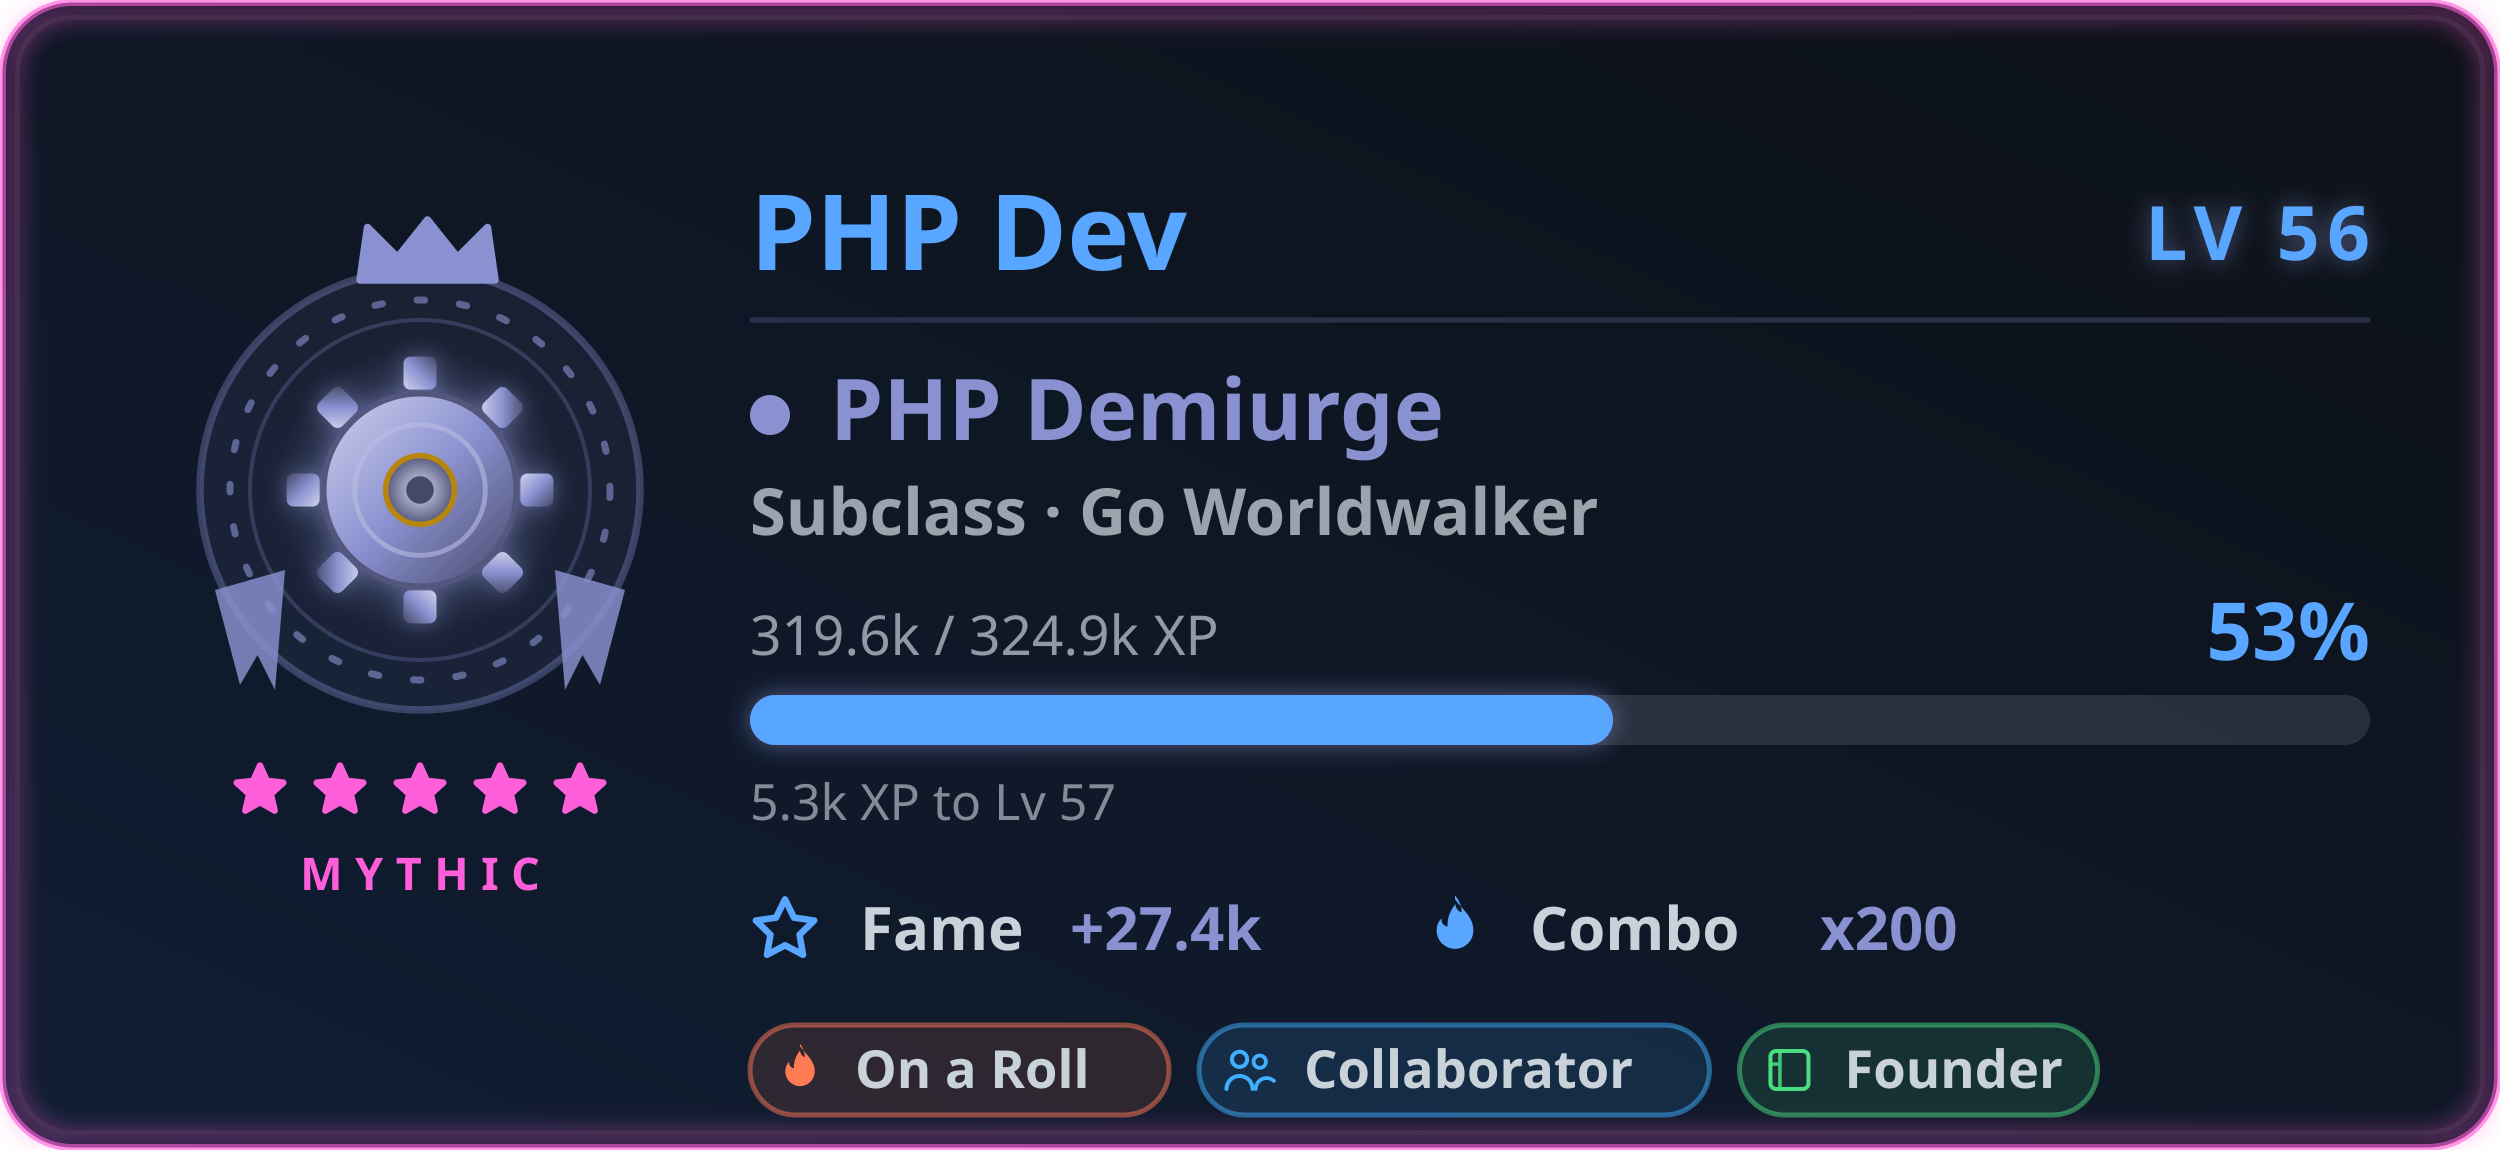
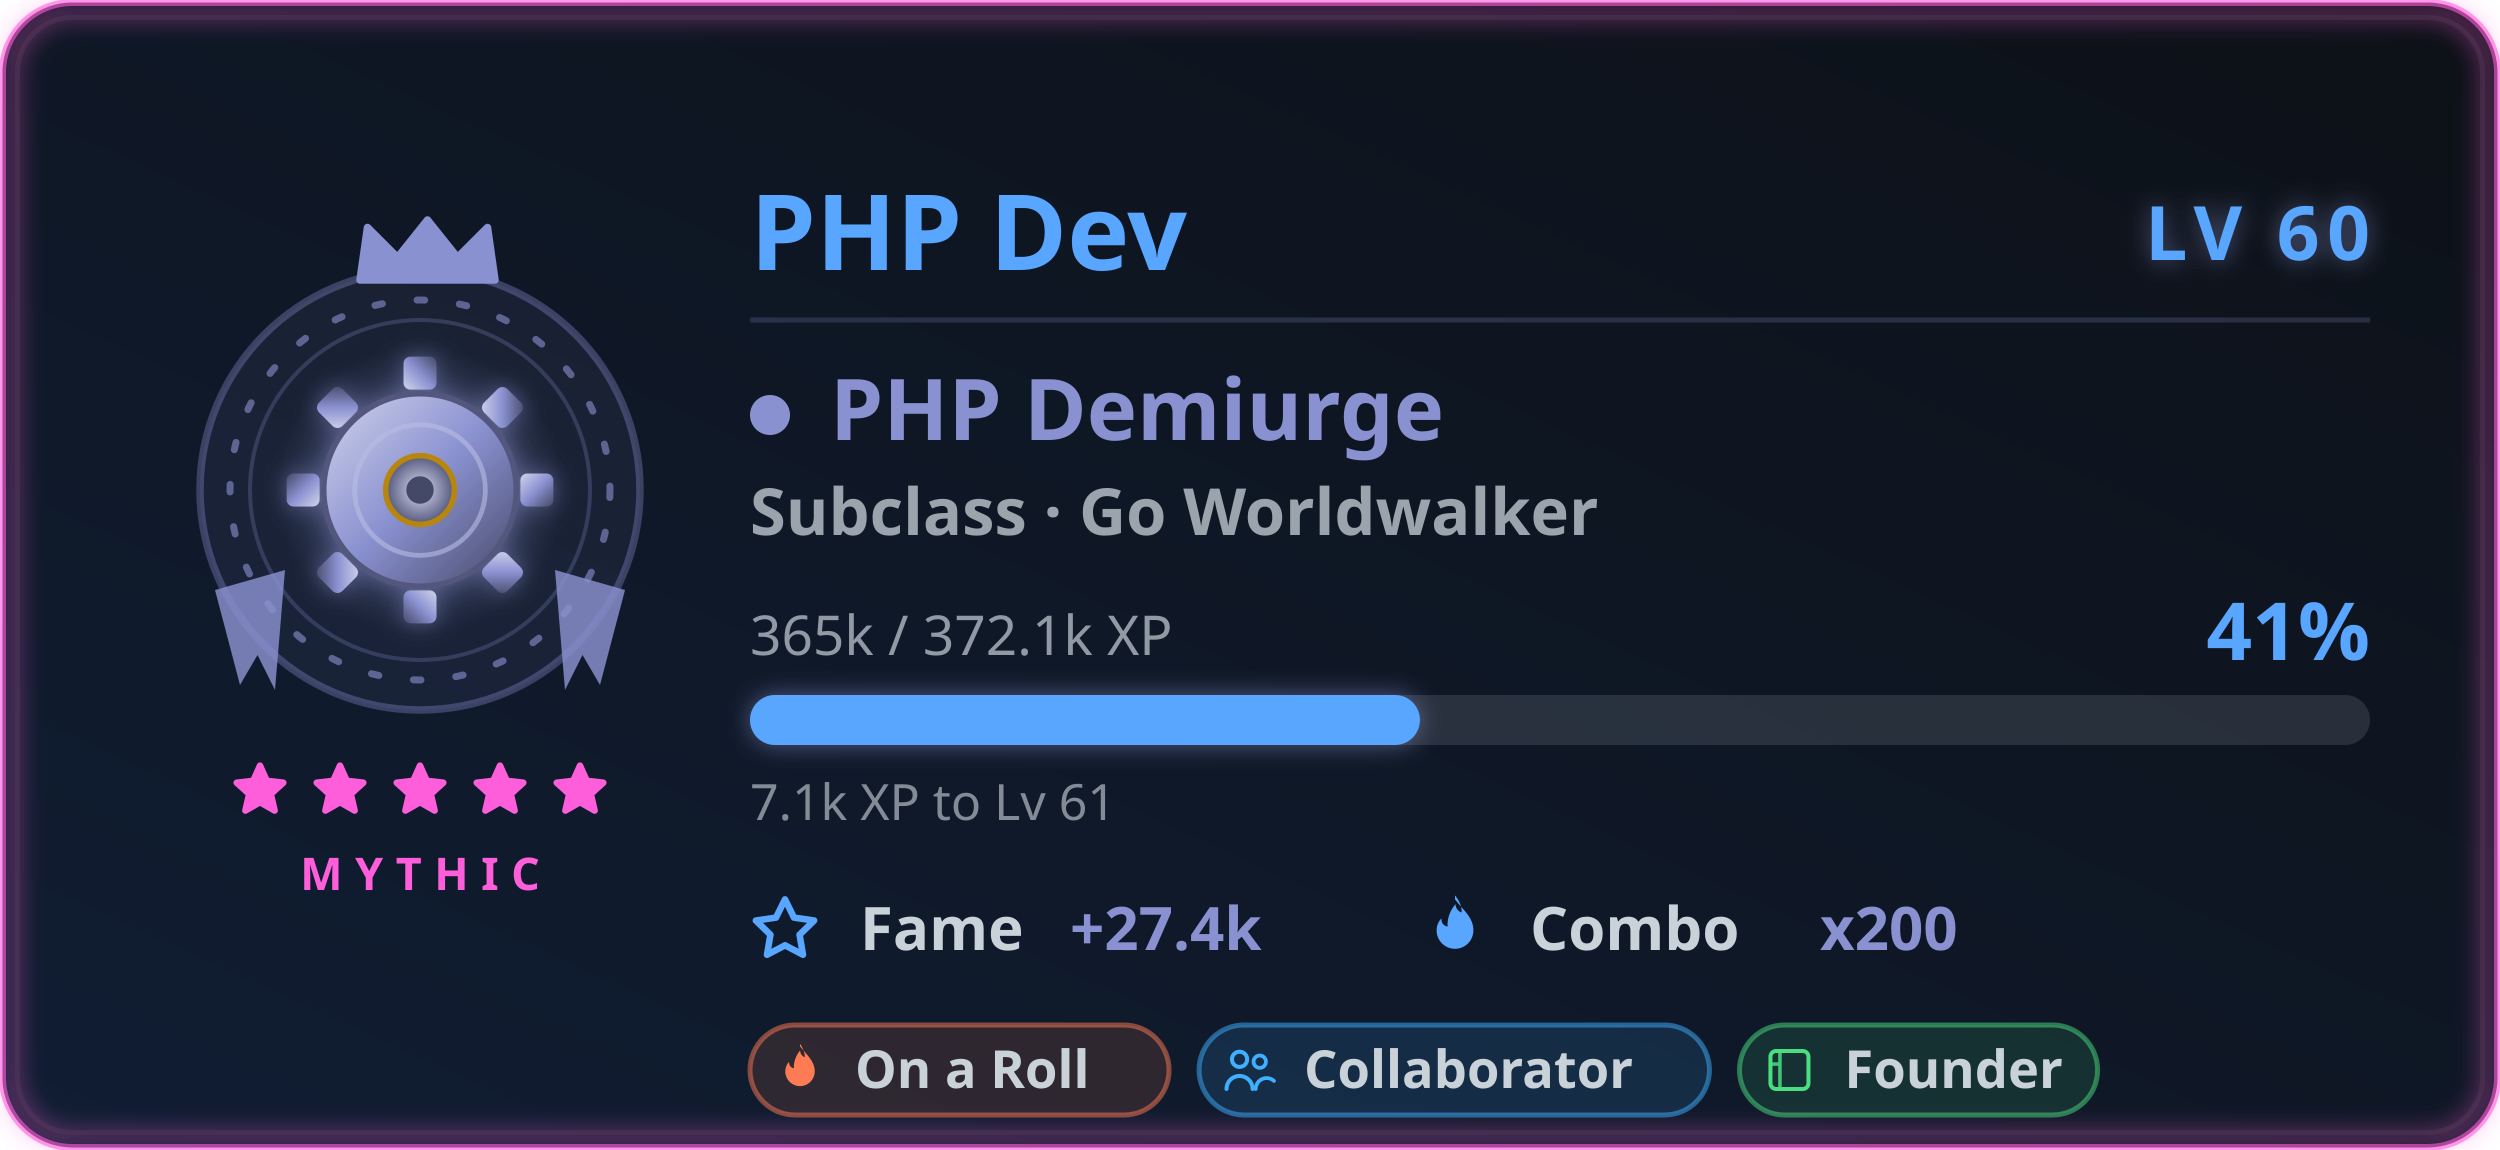
<svg xmlns="http://www.w3.org/2000/svg" width="500" height="230" viewBox="0 0 500 230" role="img" aria-labelledby="card-title-a11y card-desc-a11y">
  <style>
text { font-family: 'Segoe UI', Ubuntu, 'Helvetica Neue', sans-serif; }
.title { font-size: 18px; font-weight: 600; fill: #58a6ff; }
.title-icon { fill: #58a6ff; }
.icon { fill: #58a6ff; }


.gl-name { font-size: 21px; font-weight: 700; fill: #58a6ff; }
.gl-lvl { font-size: 15px; font-weight: 800; letter-spacing: 1.5px; fill: #58a6ff; }
.gl-class { font-size: 17px; font-weight: 700; fill: #8a91d0; }
.gl-sub { font-size: 13px; font-weight: 600; fill: #c9d1d9; opacity: 0.75; }
.gl-meta { font-size: 11px; fill: #c9d1d9; opacity: 0.7; }
.gl-pct { font-size: 16px; font-weight: 800; fill: #58a6ff; }
.gl-chip-label { font-size: 12px; font-weight: 600; fill: #c9d1d9; }
.gl-chip-value { font-size: 12px; font-weight: 800; fill: #8a91d0; }
.gl-hint { font-size: 10px; fill: #c9d1d9; opacity: 0.62; }
.gl-badge-label { font-size: 10.5px; font-weight: 600; }
.gl-rarity { font-size: 9px; font-weight: 700; letter-spacing: 2.5px; fill: #ff5edb; }

</style>
  <defs>
    <linearGradient id="card-bg" x1="0" y1="0" x2="1" y2="1" gradientTransform="rotate(90, 0.5, 0.5)">
      <stop offset="0.0%" stop-color="#0d1117" />
      <stop offset="100.0%" stop-color="#101d33" />
    </linearGradient>
    <filter id="card-glow" x="-50%" y="-50%" width="200%" height="200%">
      <feGaussianBlur in="SourceGraphic" stdDeviation="3" result="blur" />
      <feFlood flood-color="#58a6ff" flood-opacity="0.55" result="tint" />
      <feComposite in="tint" in2="blur" operator="in" result="softGlow" />
      <feMerge>
        <feMergeNode in="softGlow" />
        <feMergeNode in="SourceGraphic" />
      </feMerge>
    </filter>
    <filter id="gl-glow" x="-60%" y="-60%" width="220%" height="220%">
      <feGaussianBlur in="SourceGraphic" stdDeviation="2.4" result="b" />
      <feFlood flood-color="#8a91d0" flood-opacity="0.55" result="t" />
      <feComposite in="t" in2="b" operator="in" result="g" />
      <feMerge>
        <feMergeNode in="g" />
        <feMergeNode in="SourceGraphic" />
      </feMerge>
    </filter>
    <filter id="gl-rarity" x="-20%" y="-20%" width="140%" height="140%">
      <feGaussianBlur stdDeviation="2.4" />
    </filter>
  </defs>
  <rect x="0.5" y="0.5" width="499" height="229" rx="14" fill="url(#card-bg)" stroke="#ff5edb" stroke-width="1.4" stroke-opacity="0.6" />
  <rect x="3.5" y="3.5" width="493" height="223" rx="11" fill="none" stroke="#30363d" stroke-opacity="0.4" />
  <rect x="2" y="2" width="496" height="226" rx="13" fill="none" stroke="#ff5edb" stroke-width="3.5" stroke-opacity="0.4" filter="url(#gl-rarity)" />
  <g class="fade">
    <g class="">
      <g class="flourish">
        <g transform="translate(84,0)">
          <g transform="translate(0,98)" fill="#8a91d0" opacity="0.82">
            <path d="M27 16 L41 20 L36 39 L32.5 33 L29 40 Z" />
          </g>
        </g>
        <g transform="translate(84,0) scale(-1,1)">
          <g transform="translate(0,98)" fill="#8a91d0" opacity="0.82">
            <path d="M27 16 L41 20 L36 39 L32.5 33 L29 40 Z" />
          </g>
        </g>
      </g>
      <circle cx="84" cy="98" r="44" fill="#8a91d0" fill-opacity="0.08" stroke="#8a91d0" stroke-opacity="0.35" stroke-width="1.5" />
      <g class="">
        <circle cx="84" cy="98" r="38" fill="none" stroke="#8a91d0" stroke-opacity="0.6" stroke-width="1.4" stroke-dasharray="1.5 7" stroke-linecap="round" />
        <circle cx="84" cy="98" r="34" fill="none" stroke="#8a91d0" stroke-opacity="0.25" stroke-width="0.8" />
      </g>
      <g class="" filter="url(#gl-glow)">
        <svg class="" x="51" y="65" width="66" height="66" viewBox="0 0 48 48" aria-hidden="true">
          <defs>
            <radialGradient id="phHalo" cx="0.5" cy="0.5" r="0.5">
              <stop offset="0" stop-color="#8a91d0" stop-opacity="0.42" />
              <stop offset="1" stop-color="#8a91d0" stop-opacity="0" />
            </radialGradient>
            <linearGradient id="phMetal" x1="0" y1="0" x2="1" y2="1">
              <stop offset="0" stop-color="#d0d3ec" />
              <stop offset="0.5" stop-color="#8a91d0" />
              <stop offset="1" stop-color="#454968" />
            </linearGradient>
            <radialGradient id="phCore" cx="0.5" cy="0.5" r="0.5">
              <stop offset="0" stop-color="#dcdef1" />
              <stop offset="1" stop-color="#53577d" />
            </radialGradient>
          </defs>
          <circle cx="24" cy="24" r="21" fill="url(#phHalo)" />
          <rect x="38.6" y="21.6" width="4.8" height="4.8" rx="1" transform="rotate(0 41.0 24.0)" fill="url(#phMetal)" />
          <rect x="33.6" y="33.6" width="4.8" height="4.8" rx="1" transform="rotate(45 36.0 36.0)" fill="url(#phMetal)" />
          <rect x="21.6" y="38.6" width="4.8" height="4.8" rx="1" transform="rotate(90 24.0 41.0)" fill="url(#phMetal)" />
          <rect x="9.6" y="33.6" width="4.8" height="4.8" rx="1" transform="rotate(135 12.0 36.0)" fill="url(#phMetal)" />
          <rect x="4.6" y="21.6" width="4.8" height="4.8" rx="1" transform="rotate(180 7.0 24.0)" fill="url(#phMetal)" />
          <rect x="9.6" y="9.6" width="4.8" height="4.8" rx="1" transform="rotate(225 12.0 12.0)" fill="url(#phMetal)" />
          <rect x="21.6" y="4.6" width="4.8" height="4.8" rx="1" transform="rotate(270 24.0 7.0)" fill="url(#phMetal)" />
          <rect x="33.6" y="9.6" width="4.8" height="4.8" rx="1" transform="rotate(315 36.0 12.0)" fill="url(#phMetal)" />
          <circle cx="24" cy="24" r="14" fill="url(#phMetal)" stroke="#53577d" stroke-width="0.8" />
          <circle cx="24" cy="24" r="9.5" fill="none" stroke="#b9bde3" stroke-width="0.7" stroke-opacity="0.6" />
          <circle cx="24" cy="24" r="5" fill="url(#phCore)" stroke="#b8860b" stroke-width="0.8" />
          <circle cx="24" cy="24" r="2" fill="#454968" />
        </svg>
      </g>
      <g transform="translate(69, 42.5) scale(1.5)">
        <path d="M2 9 L3 2 L7 6 L11 1 L15 6 L19 2 L20 9 Z" fill="#8a91d0" stroke="#8a91d0" stroke-width="1" stroke-linejoin="round" />
      </g>
    </g>
    <g>
      <g class="" transform="translate(45.5, 151.5) scale(0.5416667)" fill="#ff5edb" stroke="#ff5edb" stroke-width="2.4" stroke-linejoin="round" stroke-linecap="round" opacity="1">
        <path d="M12 3 L14.5 8.6 L20.6 9.3 L16 13.5 L17.4 19.6 L12 16.5 L6.6 19.6 L8 13.5 L3.4 9.3 L9.5 8.6 Z" />
      </g>
      <g class="" transform="translate(61.5, 151.5) scale(0.5416667)" fill="#ff5edb" stroke="#ff5edb" stroke-width="2.4" stroke-linejoin="round" stroke-linecap="round" opacity="1">
        <path d="M12 3 L14.5 8.6 L20.6 9.3 L16 13.5 L17.4 19.6 L12 16.5 L6.6 19.6 L8 13.5 L3.4 9.3 L9.5 8.6 Z" />
      </g>
      <g class="" transform="translate(77.5, 151.5) scale(0.5416667)" fill="#ff5edb" stroke="#ff5edb" stroke-width="2.4" stroke-linejoin="round" stroke-linecap="round" opacity="1">
        <path d="M12 3 L14.5 8.6 L20.6 9.3 L16 13.5 L17.4 19.6 L12 16.5 L6.6 19.6 L8 13.5 L3.4 9.3 L9.5 8.6 Z" />
      </g>
      <g class="" transform="translate(93.5, 151.5) scale(0.5416667)" fill="#ff5edb" stroke="#ff5edb" stroke-width="2.4" stroke-linejoin="round" stroke-linecap="round" opacity="1">
        <path d="M12 3 L14.5 8.6 L20.6 9.3 L16 13.5 L17.4 19.6 L12 16.5 L6.6 19.6 L8 13.5 L3.4 9.3 L9.5 8.6 Z" />
      </g>
      <g class="" transform="translate(109.5, 151.5) scale(0.5416667)" fill="#ff5edb" stroke="#ff5edb" stroke-width="2.4" stroke-linejoin="round" stroke-linecap="round" opacity="1">
        <path d="M12 3 L14.5 8.6 L20.6 9.3 L16 13.5 L17.4 19.6 L12 16.5 L6.6 19.6 L8 13.5 L3.4 9.3 L9.5 8.6 Z" />
      </g>
    </g>
    <text class="gl-rarity" x="84" y="178" text-anchor="middle">MYTHIC</text>
  </g>
  <g class="fade" style="animation-delay:.15s">
    <text class="gl-name" x="150" y="54">PHP Dev</text>
-     <text class="gl-lvl glow-pulse" x="474" y="52" text-anchor="end" filter="url(#gl-glow)">LV 56</text>
+     <text class="gl-lvl glow-pulse" x="474" y="52" text-anchor="end" filter="url(#gl-glow)">LV 60</text>
    <line x1="150" y1="64" x2="474" y2="64" stroke="#8a91d0" stroke-opacity="0.22" stroke-width="1" />
    <circle cx="154" cy="83" r="4" fill="#8a91d0" />
    <text class="gl-class" x="166" y="88">PHP Demiurge</text>
    <text class="gl-sub" x="150" y="107">Subclass · Go Worldwalker</text>
-     <text class="gl-meta" x="150" y="131">319.6k / 324.9k XP</text>
-     <text class="gl-pct " x="474" y="132" text-anchor="end">53%</text>
+     <text class="gl-meta" x="150" y="131">365k / 372.1k XP</text>
+     <text class="gl-pct " x="474" y="132" text-anchor="end">41%</text>
    <rect x="150" y="139" width="324" height="10" rx="5" fill="#c9d1d9" fill-opacity="0.14" />
-     <rect class="xp-fill " x="150" y="139" width="172.609" height="10" rx="5" fill="#58a6ff" filter="url(#gl-glow)" />
-     <text class="gl-hint" x="150" y="164">5.3k XP to Lv 57</text>
+     <rect class="xp-fill " x="150" y="139" width="133.991" height="10" rx="5" fill="#58a6ff" filter="url(#gl-glow)" />
+     <text class="gl-hint" x="150" y="164">7.1k XP to Lv 61</text>
    <g transform="translate(150, 190)">
      <svg class="icon" x="0" y="-11" width="14" height="14" viewBox="0 0 16 16" aria-hidden="true">
        <path fill-rule="evenodd" d="M8 .25a.75.75 0 0 1 .673.418l1.882 3.815 4.21.612a.75.75 0 0 1 .416 1.279l-3.046 2.97.719 4.192a.75.75 0 0 1-1.088.791L8 12.347l-3.766 1.98a.75.75 0 0 1-1.088-.79l.72-4.194L.818 6.374a.75.75 0 0 1 .416-1.28l4.21-.611L7.327.668A.75.75 0 0 1 8 .25zm0 2.445L6.615 5.5a.75.75 0 0 1-.564.41l-3.097.45 2.24 2.184a.75.75 0 0 1 .216.664l-.528 3.084 2.769-1.456a.75.75 0 0 1 .698 0l2.77 1.456-.53-3.084a.75.75 0 0 1 .216-.664l2.24-2.183-3.096-.45a.75.75 0 0 1-.564-.41L8 2.694v.001z" />
      </svg>
      <text class="gl-chip-label" x="22" y="0">Fame</text>
      <text class="gl-chip-value" x="64" y="0">+27.4k</text>
    </g>
    <g transform="translate(284, 190)">
      <svg class="icon" x="0" y="-11" width="14" height="14" viewBox="0 0 16 16" aria-hidden="true">
        <path fill-rule="evenodd" d="M8 1c1.7 2.3 4.2 4 4.2 7.1a4.2 4.2 0 0 1-8.4 0c0-1.1.4-2 1.1-2.8-.1 1 .5 1.8 1.4 1.9-.1-1.9.6-3.7 1.8-5.1.1 1 .6 1.6 1.4 1.9.1-1.4-.5-2.7-1.5-3.9z" />
      </svg>
      <text class="gl-chip-label" x="22" y="0">Combo</text>
      <text class="gl-chip-value" x="80" y="0">x200</text>
    </g>
  </g>
  <g class="fade" style="animation-delay:.2s">
    <g>
      <rect x="150" y="205" width="83.81" height="18" rx="9" fill="#ff7b54" fill-opacity="0.13" stroke="#ff7b54" stroke-opacity="0.5" stroke-width="1" />
      <g transform="translate(154.3, 208.3) scale(0.475)">
        <path d="M12 2c2.5 3.4 6.2 6 6.2 10.6a6.2 6.2 0 0 1-12.4 0c0-1.6.6-3 1.6-4.1-.1 1.5.8 2.6 2 2.8-.1-2.8.9-5.4 2.6-7.5.2 1.5.9 2.4 2.1 2.8-.2-2-.8-4-2.1-5.6Z" fill="#ff7b54" />
      </g>
      <text class="gl-badge-label" x="171" y="217.6" fill="#c9d1d9">On a Roll</text>
    </g>
    <g>
      <rect x="239.81" y="205" width="102.08" height="18" rx="9" fill="#3fb0ff" fill-opacity="0.13" stroke="#3fb0ff" stroke-opacity="0.5" stroke-width="1" />
      <g transform="translate(244.11, 208.3) scale(0.475)">
        <circle cx="8" cy="7.5" r="3.2" fill="none" stroke="#3fb0ff" stroke-width="1.7" />
        <path d="M2.5 20a5.5 5.5 0 0 1 11 0" fill="none" stroke="#3fb0ff" stroke-width="1.7" stroke-linecap="round" />
        <circle cx="16.5" cy="8.5" r="2.6" fill="none" stroke="#3fb0ff" stroke-width="1.6" />
        <path d="M14.8 20a4.6 4.6 0 0 1 7.7-3.4" fill="none" stroke="#3fb0ff" stroke-width="1.6" stroke-linecap="round" />
      </g>
      <text class="gl-badge-label" x="260.81" y="217.6" fill="#c9d1d9">Collaborator</text>
    </g>
    <g>
      <rect x="347.89" y="205" width="71.63" height="18" rx="9" fill="#4ade80" fill-opacity="0.13" stroke="#4ade80" stroke-opacity="0.5" stroke-width="1" />
      <g transform="translate(352.19, 208.3) scale(0.475)">
        <rect x="4" y="4" width="16" height="16" rx="2.4" fill="none" stroke="#4ade80" stroke-width="1.7" />
        <path d="M8 4v16 M4 9.5h4" fill="none" stroke="#4ade80" stroke-width="1.5" opacity="0.85" />
      </g>
      <text class="gl-badge-label" x="368.89" y="217.6" fill="#c9d1d9">Founder</text>
    </g>
  </g>
</svg>
